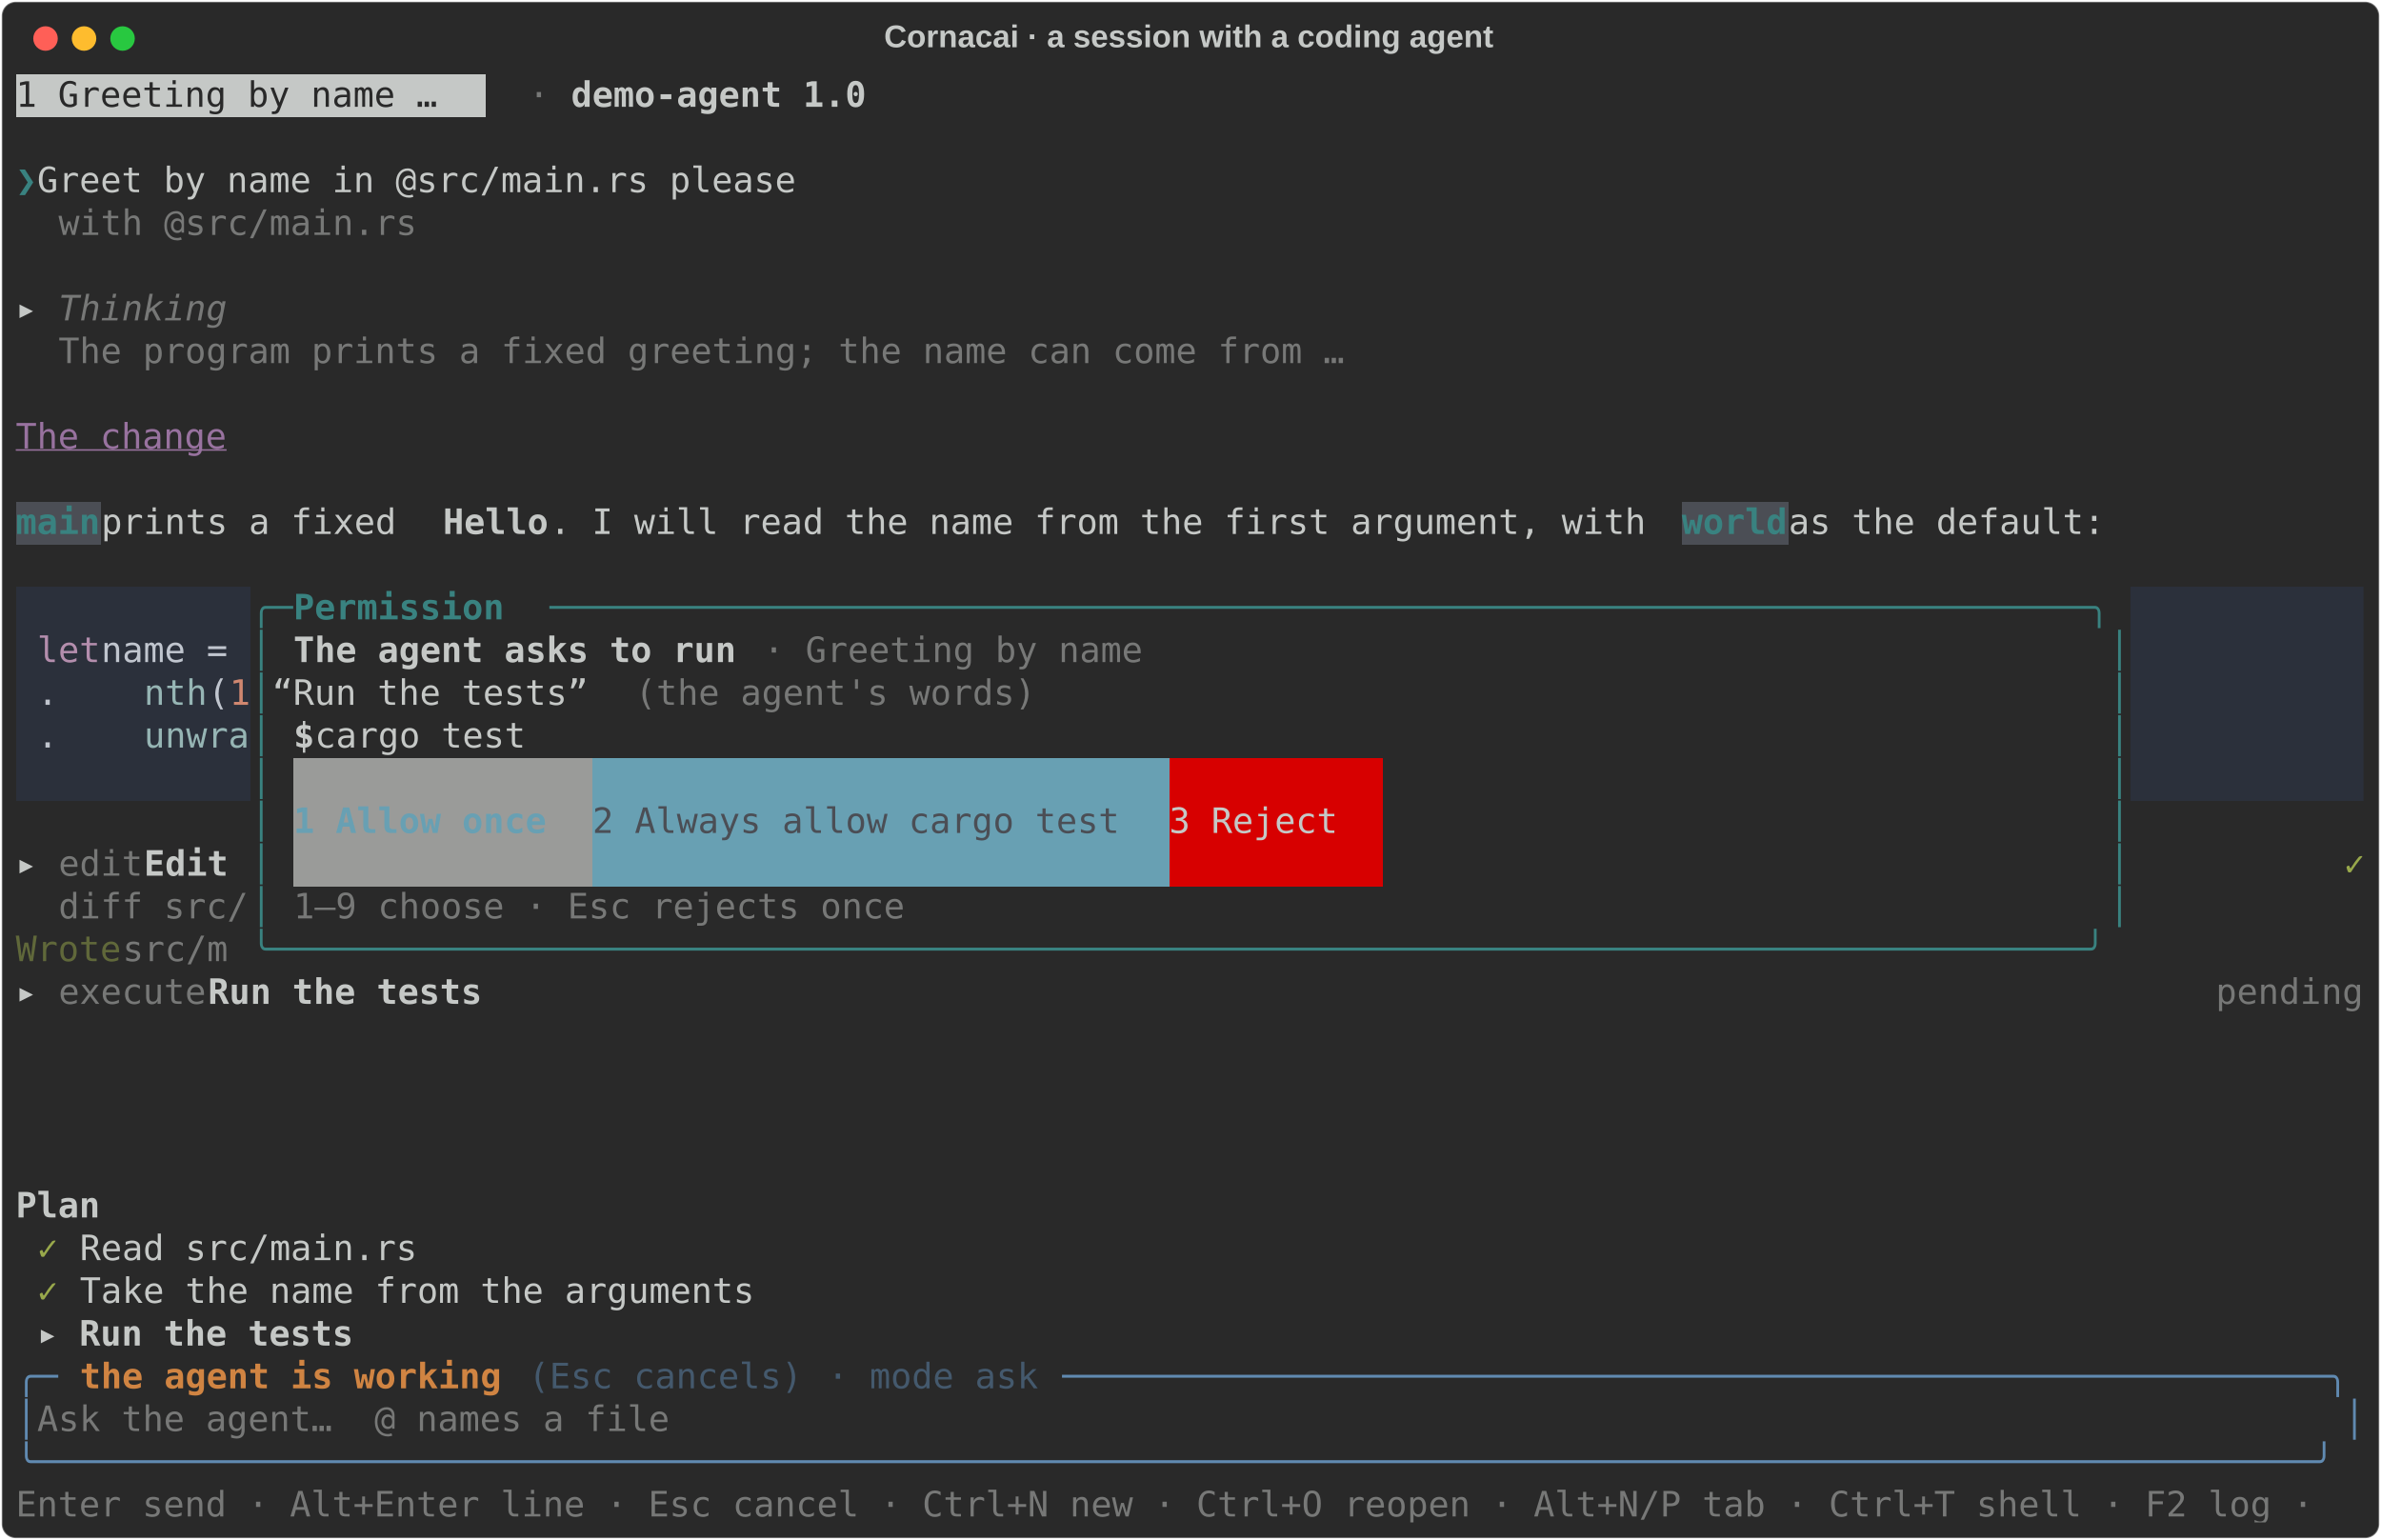
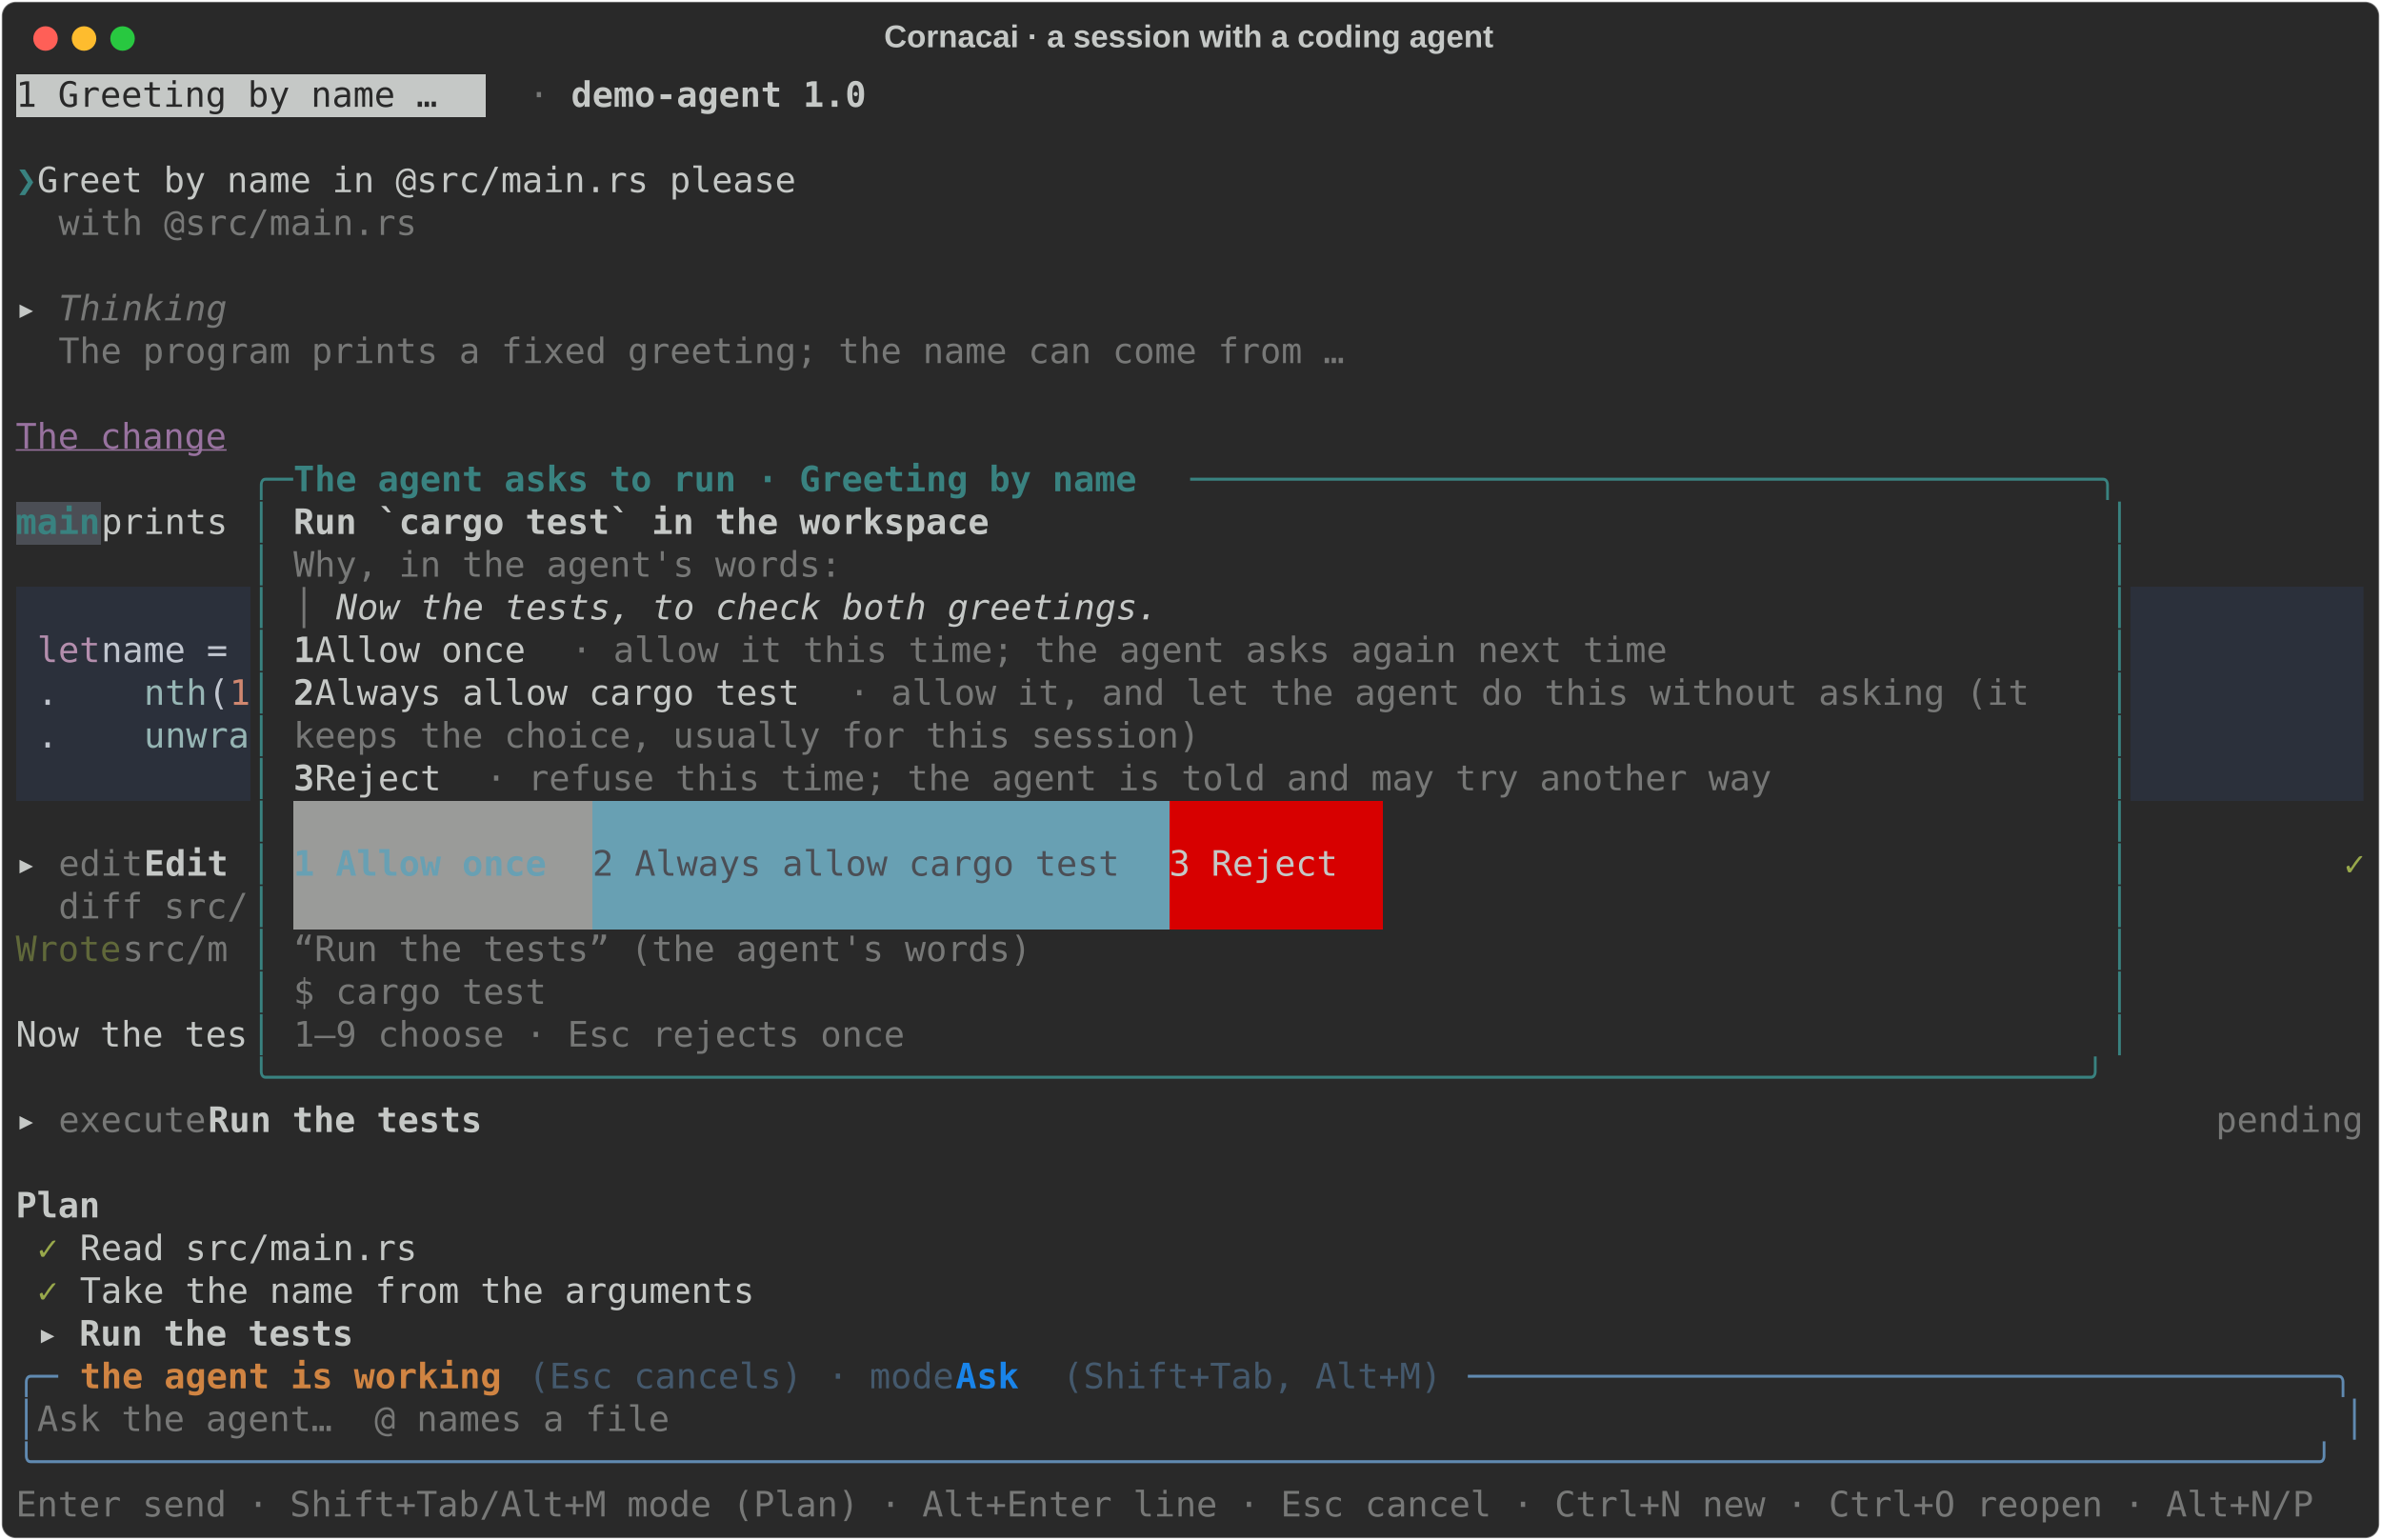
<svg xmlns="http://www.w3.org/2000/svg" class="rich-terminal" viewBox="0 0 1360 879.6">
  <style>

    @font-face {
        font-family: "Fira Code";
        src: local("FiraCode-Regular"),
                url("https://cdnjs.cloudflare.com/ajax/libs/firacode/6.2.0/woff2/FiraCode-Regular.woff2") format("woff2"),
                url("https://cdnjs.cloudflare.com/ajax/libs/firacode/6.2.0/woff/FiraCode-Regular.woff") format("woff");
        font-style: normal;
        font-weight: 400;
    }
    @font-face {
        font-family: "Fira Code";
        src: local("FiraCode-Bold"),
                url("https://cdnjs.cloudflare.com/ajax/libs/firacode/6.2.0/woff2/FiraCode-Bold.woff2") format("woff2"),
                url("https://cdnjs.cloudflare.com/ajax/libs/firacode/6.2.0/woff/FiraCode-Bold.woff") format("woff");
        font-style: bold;
        font-weight: 700;
    }

    .rich-record-matrix {
        font-family: Fira Code, monospace;
        font-size: 20px;
        line-height: 24.4px;
        font-variant-east-asian: full-width;
    }

    .rich-record-title {
        font-size: 18px;
        font-weight: bold;
        font-family: arial;
    }

    .rich-record-r1 { fill: #292929 }
.rich-record-r2 { fill: #c5c8c6 }
.rich-record-r3 { fill: #777877 }
.rich-record-r4 { fill: #c5c8c6;font-weight: bold }
.rich-record-r5 { fill: #398280;font-weight: bold }
.rich-record-r6 { fill: #777877;font-style: italic; }
.rich-record-r7 { fill: #98729f;text-decoration: underline; }
.rich-record-r8 { fill: #398280 }
- .rich-record-r9 { fill: #b48ead }
- .rich-record-r10 { fill: #c0c5ce }
- .rich-record-r11 { fill: #96b5b4 }
- .rich-record-r12 { fill: #d08770 }
- .rich-record-r13 { fill: #68a0b3;font-weight: bold }
- .rich-record-r14 { fill: #4b4e55 }
- .rich-record-r15 { fill: #98a84b }
- .rich-record-r16 { fill: #60683a }
- .rich-record-r17 { fill: #608ab1 }
- .rich-record-r18 { fill: #1984e9;font-weight: bold }
- .rich-record-r19 { fill: #d08442;font-weight: bold }
- .rich-record-r20 { fill: #44596d }
+ .rich-record-r9 { fill: #c5c8c6;font-style: italic; }
+ .rich-record-r10 { fill: #b48ead }
+ .rich-record-r11 { fill: #c0c5ce }
+ .rich-record-r12 { fill: #96b5b4 }
+ .rich-record-r13 { fill: #d08770 }
+ .rich-record-r14 { fill: #68a0b3;font-weight: bold }
+ .rich-record-r15 { fill: #4b4e55 }
+ .rich-record-r16 { fill: #98a84b }
+ .rich-record-r17 { fill: #60683a }
+ .rich-record-r18 { fill: #608ab1 }
+ .rich-record-r19 { fill: #1984e9;font-weight: bold }
+ .rich-record-r20 { fill: #d08442;font-weight: bold }
+ .rich-record-r21 { fill: #44596d }
    </style>
  <defs>
    <clipPath id="rich-record-clip-terminal">
      <rect x="0" y="0" width="1341.0" height="828.6" />
    </clipPath>
    <clipPath id="rich-record-line-0">
      <rect x="0" y="1.5" width="1342" height="24.65" />
    </clipPath>
    <clipPath id="rich-record-line-1">
      <rect x="0" y="25.9" width="1342" height="24.65" />
    </clipPath>
    <clipPath id="rich-record-line-2">
      <rect x="0" y="50.3" width="1342" height="24.65" />
    </clipPath>
    <clipPath id="rich-record-line-3">
      <rect x="0" y="74.7" width="1342" height="24.65" />
    </clipPath>
    <clipPath id="rich-record-line-4">
      <rect x="0" y="99.1" width="1342" height="24.65" />
    </clipPath>
    <clipPath id="rich-record-line-5">
      <rect x="0" y="123.5" width="1342" height="24.65" />
    </clipPath>
    <clipPath id="rich-record-line-6">
      <rect x="0" y="147.9" width="1342" height="24.65" />
    </clipPath>
    <clipPath id="rich-record-line-7">
      <rect x="0" y="172.3" width="1342" height="24.65" />
    </clipPath>
    <clipPath id="rich-record-line-8">
      <rect x="0" y="196.7" width="1342" height="24.65" />
    </clipPath>
    <clipPath id="rich-record-line-9">
      <rect x="0" y="221.1" width="1342" height="24.65" />
    </clipPath>
    <clipPath id="rich-record-line-10">
      <rect x="0" y="245.5" width="1342" height="24.65" />
    </clipPath>
    <clipPath id="rich-record-line-11">
      <rect x="0" y="269.9" width="1342" height="24.65" />
    </clipPath>
    <clipPath id="rich-record-line-12">
      <rect x="0" y="294.3" width="1342" height="24.65" />
    </clipPath>
    <clipPath id="rich-record-line-13">
      <rect x="0" y="318.7" width="1342" height="24.65" />
    </clipPath>
    <clipPath id="rich-record-line-14">
      <rect x="0" y="343.1" width="1342" height="24.65" />
    </clipPath>
    <clipPath id="rich-record-line-15">
      <rect x="0" y="367.5" width="1342" height="24.65" />
    </clipPath>
    <clipPath id="rich-record-line-16">
      <rect x="0" y="391.9" width="1342" height="24.65" />
    </clipPath>
    <clipPath id="rich-record-line-17">
      <rect x="0" y="416.3" width="1342" height="24.65" />
    </clipPath>
    <clipPath id="rich-record-line-18">
      <rect x="0" y="440.7" width="1342" height="24.65" />
    </clipPath>
    <clipPath id="rich-record-line-19">
      <rect x="0" y="465.1" width="1342" height="24.65" />
    </clipPath>
    <clipPath id="rich-record-line-20">
      <rect x="0" y="489.5" width="1342" height="24.65" />
    </clipPath>
    <clipPath id="rich-record-line-21">
      <rect x="0" y="513.9" width="1342" height="24.65" />
    </clipPath>
    <clipPath id="rich-record-line-22">
      <rect x="0" y="538.3" width="1342" height="24.65" />
    </clipPath>
    <clipPath id="rich-record-line-23">
      <rect x="0" y="562.7" width="1342" height="24.65" />
    </clipPath>
    <clipPath id="rich-record-line-24">
      <rect x="0" y="587.1" width="1342" height="24.65" />
    </clipPath>
    <clipPath id="rich-record-line-25">
      <rect x="0" y="611.5" width="1342" height="24.65" />
    </clipPath>
    <clipPath id="rich-record-line-26">
      <rect x="0" y="635.9" width="1342" height="24.65" />
    </clipPath>
    <clipPath id="rich-record-line-27">
      <rect x="0" y="660.3" width="1342" height="24.65" />
    </clipPath>
    <clipPath id="rich-record-line-28">
      <rect x="0" y="684.7" width="1342" height="24.65" />
    </clipPath>
    <clipPath id="rich-record-line-29">
      <rect x="0" y="709.1" width="1342" height="24.65" />
    </clipPath>
    <clipPath id="rich-record-line-30">
      <rect x="0" y="733.5" width="1342" height="24.65" />
    </clipPath>
    <clipPath id="rich-record-line-31">
      <rect x="0" y="757.9" width="1342" height="24.65" />
    </clipPath>
    <clipPath id="rich-record-line-32">
      <rect x="0" y="782.3" width="1342" height="24.65" />
    </clipPath>
  </defs>
  <rect fill="#292929" stroke="rgba(255,255,255,0.35)" stroke-width="1" x="1" y="1" width="1358" height="877.6" rx="8" />
  <text class="rich-record-title" fill="#c5c8c6" text-anchor="middle" x="679" y="27">Cornacai · a session with a coding agent</text>
  <g transform="translate(26,22)">
    <circle cx="0" cy="0" r="7" fill="#ff5f57" />
    <circle cx="22" cy="0" r="7" fill="#febc2e" />
    <circle cx="44" cy="0" r="7" fill="#28c840" />
  </g>
  <g transform="translate(9, 41)" clip-path="url(#rich-record-clip-terminal)">
    <rect fill="#c5c8c6" x="0" y="1.5" width="268.4" height="24.65" shape-rendering="crispEdges" />
    <rect fill="#4b4e55" x="0" y="245.5" width="48.8" height="24.65" shape-rendering="crispEdges" />
-     <rect fill="#4b4e55" x="951.6" y="245.5" width="61" height="24.65" shape-rendering="crispEdges" />
    <rect fill="#2b303b" x="0" y="294.3" width="134.2" height="24.65" shape-rendering="crispEdges" />
    <rect fill="#2b303b" x="1207.8" y="294.3" width="134.2" height="24.65" shape-rendering="crispEdges" />
    <rect fill="#2b303b" x="0" y="318.7" width="12.2" height="24.65" shape-rendering="crispEdges" />
    <rect fill="#2b303b" x="12.2" y="318.7" width="36.6" height="24.65" shape-rendering="crispEdges" />
    <rect fill="#2b303b" x="48.8" y="318.7" width="85.4" height="24.65" shape-rendering="crispEdges" />
    <rect fill="#2b303b" x="1207.8" y="318.7" width="134.2" height="24.65" shape-rendering="crispEdges" />
    <rect fill="#2b303b" x="0" y="343.1" width="12.2" height="24.65" shape-rendering="crispEdges" />
    <rect fill="#2b303b" x="12.2" y="343.1" width="61" height="24.65" shape-rendering="crispEdges" />
    <rect fill="#2b303b" x="73.2" y="343.1" width="36.6" height="24.65" shape-rendering="crispEdges" />
    <rect fill="#2b303b" x="109.8" y="343.1" width="12.2" height="24.65" shape-rendering="crispEdges" />
    <rect fill="#2b303b" x="122" y="343.1" width="12.2" height="24.65" shape-rendering="crispEdges" />
    <rect fill="#2b303b" x="1207.8" y="343.1" width="134.2" height="24.65" shape-rendering="crispEdges" />
    <rect fill="#2b303b" x="0" y="367.5" width="12.2" height="24.65" shape-rendering="crispEdges" />
    <rect fill="#2b303b" x="12.2" y="367.5" width="61" height="24.65" shape-rendering="crispEdges" />
    <rect fill="#2b303b" x="73.2" y="367.5" width="61" height="24.65" shape-rendering="crispEdges" />
    <rect fill="#2b303b" x="1207.8" y="367.5" width="134.2" height="24.65" shape-rendering="crispEdges" />
    <rect fill="#2b303b" x="0" y="391.9" width="134.2" height="24.65" shape-rendering="crispEdges" />
-     <rect fill="#9a9b99" x="158.6" y="391.9" width="170.8" height="24.65" shape-rendering="crispEdges" />
-     <rect fill="#68a0b3" x="329.4" y="391.9" width="329.4" height="24.65" shape-rendering="crispEdges" />
-     <rect fill="#d70000" x="658.8" y="391.9" width="122" height="24.65" shape-rendering="crispEdges" />
    <rect fill="#2b303b" x="1207.8" y="391.9" width="134.2" height="24.65" shape-rendering="crispEdges" />
    <rect fill="#9a9b99" x="158.6" y="416.3" width="170.8" height="24.65" shape-rendering="crispEdges" />
    <rect fill="#68a0b3" x="329.4" y="416.3" width="329.4" height="24.65" shape-rendering="crispEdges" />
    <rect fill="#d70000" x="658.8" y="416.3" width="122" height="24.65" shape-rendering="crispEdges" />
    <rect fill="#9a9b99" x="158.6" y="440.7" width="170.8" height="24.65" shape-rendering="crispEdges" />
    <rect fill="#68a0b3" x="329.4" y="440.7" width="329.4" height="24.65" shape-rendering="crispEdges" />
    <rect fill="#d70000" x="658.8" y="440.7" width="122" height="24.65" shape-rendering="crispEdges" />
+     <rect fill="#9a9b99" x="158.6" y="465.1" width="170.8" height="24.65" shape-rendering="crispEdges" />
+     <rect fill="#68a0b3" x="329.4" y="465.1" width="329.4" height="24.65" shape-rendering="crispEdges" />
+     <rect fill="#d70000" x="658.8" y="465.1" width="122" height="24.65" shape-rendering="crispEdges" />
    <g class="rich-record-matrix">
      <text class="rich-record-r1" x="0" y="20" textLength="268.4" clip-path="url(#rich-record-line-0)"> 1 Greeting by name … </text>
      <text class="rich-record-r3" x="292.8" y="20" textLength="12.2" clip-path="url(#rich-record-line-0)">·</text>
      <text class="rich-record-r4" x="317.2" y="20" textLength="170.8" clip-path="url(#rich-record-line-0)">demo-agent 1.0</text>
      <text class="rich-record-r2" x="1342" y="20" textLength="12.2" clip-path="url(#rich-record-line-0)">
</text>
      <text class="rich-record-r2" x="1342" y="44.4" textLength="12.2" clip-path="url(#rich-record-line-1)">
</text>
      <text class="rich-record-r5" x="0" y="68.8" textLength="12.2" clip-path="url(#rich-record-line-2)">❯</text>
      <text class="rich-record-r2" x="12.2" y="68.8" textLength="1329.8" clip-path="url(#rich-record-line-2)"> Greet by name in @src/main.rs please                                                                        </text>
      <text class="rich-record-r2" x="1342" y="68.8" textLength="12.2" clip-path="url(#rich-record-line-2)">
</text>
      <text class="rich-record-r3" x="24.4" y="93.2" textLength="207.4" clip-path="url(#rich-record-line-3)">with @src/main.rs</text>
      <text class="rich-record-r2" x="1342" y="93.2" textLength="12.2" clip-path="url(#rich-record-line-3)">
</text>
      <text class="rich-record-r2" x="1342" y="117.6" textLength="12.2" clip-path="url(#rich-record-line-4)">
</text>
      <text class="rich-record-r4" x="0" y="142" textLength="12.2" clip-path="url(#rich-record-line-5)">▸</text>
      <text class="rich-record-r6" x="24.4" y="142" textLength="97.6" clip-path="url(#rich-record-line-5)">Thinking</text>
      <text class="rich-record-r2" x="1342" y="142" textLength="12.2" clip-path="url(#rich-record-line-5)">
</text>
      <text class="rich-record-r3" x="24.4" y="166.4" textLength="744.2" clip-path="url(#rich-record-line-6)">The program prints a fixed greeting; the name can come from …</text>
      <text class="rich-record-r2" x="1342" y="166.4" textLength="12.2" clip-path="url(#rich-record-line-6)">
</text>
      <text class="rich-record-r2" x="1342" y="190.8" textLength="12.2" clip-path="url(#rich-record-line-7)">
</text>
      <text class="rich-record-r7" x="0" y="215.2" textLength="122" clip-path="url(#rich-record-line-8)">The change</text>
      <text class="rich-record-r2" x="1342" y="215.2" textLength="12.2" clip-path="url(#rich-record-line-8)">
</text>
+       <text class="rich-record-r8" x="134.2" y="239.6" textLength="24.4" clip-path="url(#rich-record-line-9)">╭─</text>
+       <text class="rich-record-r5" x="158.6" y="239.6" textLength="512.4" clip-path="url(#rich-record-line-9)"> The agent asks to run · Greeting by name </text>
+       <text class="rich-record-r8" x="671" y="239.6" textLength="536.8" clip-path="url(#rich-record-line-9)">───────────────────────────────────────────╮</text>
      <text class="rich-record-r2" x="1342" y="239.6" textLength="12.2" clip-path="url(#rich-record-line-9)">
</text>
      <text class="rich-record-r5" x="0" y="264" textLength="48.8" clip-path="url(#rich-record-line-10)">main</text>
-       <text class="rich-record-r2" x="48.8" y="264" textLength="195.2" clip-path="url(#rich-record-line-10)"> prints a fixed </text>
-       <text class="rich-record-r4" x="244" y="264" textLength="61" clip-path="url(#rich-record-line-10)">Hello</text>
-       <text class="rich-record-r2" x="305" y="264" textLength="646.6" clip-path="url(#rich-record-line-10)">. I will read the name from the first argument, with </text>
-       <text class="rich-record-r5" x="951.6" y="264" textLength="61" clip-path="url(#rich-record-line-10)">world</text>
-       <text class="rich-record-r2" x="1012.6" y="264" textLength="329.4" clip-path="url(#rich-record-line-10)"> as the default:           </text>
+       <text class="rich-record-r2" x="48.8" y="264" textLength="85.4" clip-path="url(#rich-record-line-10)"> prints</text>
+       <text class="rich-record-r8" x="134.2" y="264" textLength="12.2" clip-path="url(#rich-record-line-10)">│</text>
+       <text class="rich-record-r4" x="158.6" y="264" textLength="402.6" clip-path="url(#rich-record-line-10)">Run `cargo test` in the workspace</text>
+       <text class="rich-record-r8" x="1195.6" y="264" textLength="12.2" clip-path="url(#rich-record-line-10)">│</text>
      <text class="rich-record-r2" x="1342" y="264" textLength="12.2" clip-path="url(#rich-record-line-10)">
</text>
+       <text class="rich-record-r8" x="134.2" y="288.4" textLength="12.2" clip-path="url(#rich-record-line-11)">│</text>
+       <text class="rich-record-r3" x="158.6" y="288.4" textLength="317.2" clip-path="url(#rich-record-line-11)">Why, in the agent's words:</text>
+       <text class="rich-record-r8" x="1195.6" y="288.4" textLength="12.2" clip-path="url(#rich-record-line-11)">│</text>
      <text class="rich-record-r2" x="1342" y="288.4" textLength="12.2" clip-path="url(#rich-record-line-11)">
</text>
-       <text class="rich-record-r8" x="134.2" y="312.8" textLength="24.4" clip-path="url(#rich-record-line-12)">╭─</text>
-       <text class="rich-record-r5" x="158.6" y="312.8" textLength="146.4" clip-path="url(#rich-record-line-12)"> Permission </text>
-       <text class="rich-record-r8" x="305" y="312.8" textLength="902.8" clip-path="url(#rich-record-line-12)">─────────────────────────────────────────────────────────────────────────╮</text>
+       <text class="rich-record-r8" x="134.2" y="312.8" textLength="12.2" clip-path="url(#rich-record-line-12)">│</text>
+       <text class="rich-record-r3" x="158.6" y="312.8" textLength="12.2" clip-path="url(#rich-record-line-12)">│</text>
+       <text class="rich-record-r9" x="183" y="312.8" textLength="475.8" clip-path="url(#rich-record-line-12)">Now the tests, to check both greetings.</text>
+       <text class="rich-record-r8" x="1195.6" y="312.8" textLength="12.2" clip-path="url(#rich-record-line-12)">│</text>
      <text class="rich-record-r2" x="1342" y="312.8" textLength="12.2" clip-path="url(#rich-record-line-12)">
</text>
-       <text class="rich-record-r9" x="12.2" y="337.2" textLength="36.6" clip-path="url(#rich-record-line-13)">let</text>
-       <text class="rich-record-r10" x="48.8" y="337.2" textLength="85.4" clip-path="url(#rich-record-line-13)"> name =</text>
+       <text class="rich-record-r10" x="12.2" y="337.2" textLength="36.6" clip-path="url(#rich-record-line-13)">let</text>
+       <text class="rich-record-r11" x="48.8" y="337.2" textLength="85.4" clip-path="url(#rich-record-line-13)"> name =</text>
      <text class="rich-record-r8" x="134.2" y="337.2" textLength="12.2" clip-path="url(#rich-record-line-13)">│</text>
-       <text class="rich-record-r4" x="158.6" y="337.2" textLength="256.2" clip-path="url(#rich-record-line-13)">The agent asks to run</text>
-       <text class="rich-record-r3" x="427" y="337.2" textLength="219.6" clip-path="url(#rich-record-line-13)">· Greeting by name</text>
+       <text class="rich-record-r4" x="158.6" y="337.2" textLength="12.2" clip-path="url(#rich-record-line-13)">1</text>
+       <text class="rich-record-r2" x="170.8" y="337.2" textLength="146.4" clip-path="url(#rich-record-line-13)"> Allow once </text>
+       <text class="rich-record-r3" x="317.2" y="337.2" textLength="634.4" clip-path="url(#rich-record-line-13)">· allow it this time; the agent asks again next time</text>
      <text class="rich-record-r8" x="1195.6" y="337.2" textLength="12.2" clip-path="url(#rich-record-line-13)">│</text>
      <text class="rich-record-r2" x="1342" y="337.2" textLength="12.2" clip-path="url(#rich-record-line-13)">
</text>
-       <text class="rich-record-r10" x="12.2" y="361.6" textLength="61" clip-path="url(#rich-record-line-14)">    .</text>
-       <text class="rich-record-r11" x="73.2" y="361.6" textLength="36.6" clip-path="url(#rich-record-line-14)">nth</text>
-       <text class="rich-record-r10" x="109.8" y="361.6" textLength="12.2" clip-path="url(#rich-record-line-14)">(</text>
-       <text class="rich-record-r12" x="122" y="361.6" textLength="12.2" clip-path="url(#rich-record-line-14)">1</text>
+       <text class="rich-record-r11" x="12.2" y="361.6" textLength="61" clip-path="url(#rich-record-line-14)">    .</text>
+       <text class="rich-record-r12" x="73.2" y="361.6" textLength="36.6" clip-path="url(#rich-record-line-14)">nth</text>
+       <text class="rich-record-r11" x="109.8" y="361.6" textLength="12.2" clip-path="url(#rich-record-line-14)">(</text>
+       <text class="rich-record-r13" x="122" y="361.6" textLength="12.2" clip-path="url(#rich-record-line-14)">1</text>
      <text class="rich-record-r8" x="134.2" y="361.6" textLength="12.2" clip-path="url(#rich-record-line-14)">│</text>
-       <text class="rich-record-r2" x="146.4" y="361.6" textLength="207.4" clip-path="url(#rich-record-line-14)"> “Run the tests” </text>
-       <text class="rich-record-r3" x="353.8" y="361.6" textLength="231.8" clip-path="url(#rich-record-line-14)">(the agent's words)</text>
+       <text class="rich-record-r4" x="158.6" y="361.6" textLength="12.2" clip-path="url(#rich-record-line-14)">2</text>
+       <text class="rich-record-r2" x="170.8" y="361.6" textLength="305" clip-path="url(#rich-record-line-14)"> Always allow cargo test </text>
+       <text class="rich-record-r3" x="475.8" y="361.6" textLength="695.4" clip-path="url(#rich-record-line-14)">· allow it, and let the agent do this without asking (it </text>
      <text class="rich-record-r8" x="1195.6" y="361.6" textLength="12.2" clip-path="url(#rich-record-line-14)">│</text>
      <text class="rich-record-r2" x="1342" y="361.6" textLength="12.2" clip-path="url(#rich-record-line-14)">
</text>
-       <text class="rich-record-r10" x="12.2" y="386" textLength="61" clip-path="url(#rich-record-line-15)">    .</text>
-       <text class="rich-record-r11" x="73.2" y="386" textLength="61" clip-path="url(#rich-record-line-15)">unwra</text>
+       <text class="rich-record-r11" x="12.2" y="386" textLength="61" clip-path="url(#rich-record-line-15)">    .</text>
+       <text class="rich-record-r12" x="73.2" y="386" textLength="61" clip-path="url(#rich-record-line-15)">unwra</text>
      <text class="rich-record-r8" x="134.2" y="386" textLength="12.2" clip-path="url(#rich-record-line-15)">│</text>
-       <text class="rich-record-r4" x="158.6" y="386" textLength="12.2" clip-path="url(#rich-record-line-15)">$</text>
-       <text class="rich-record-r2" x="170.8" y="386" textLength="1024.8" clip-path="url(#rich-record-line-15)"> cargo test                                                                         </text>
+       <text class="rich-record-r3" x="158.6" y="386" textLength="524.6" clip-path="url(#rich-record-line-15)">keeps the choice, usually for this session)</text>
      <text class="rich-record-r8" x="1195.6" y="386" textLength="12.2" clip-path="url(#rich-record-line-15)">│</text>
      <text class="rich-record-r2" x="1342" y="386" textLength="12.2" clip-path="url(#rich-record-line-15)">
</text>
      <text class="rich-record-r8" x="134.2" y="410.4" textLength="12.2" clip-path="url(#rich-record-line-16)">│</text>
+       <text class="rich-record-r4" x="158.6" y="410.4" textLength="12.2" clip-path="url(#rich-record-line-16)">3</text>
+       <text class="rich-record-r2" x="170.8" y="410.4" textLength="97.6" clip-path="url(#rich-record-line-16)"> Reject </text>
+       <text class="rich-record-r3" x="268.4" y="410.4" textLength="744.2" clip-path="url(#rich-record-line-16)">· refuse this time; the agent is told and may try another way</text>
      <text class="rich-record-r8" x="1195.6" y="410.4" textLength="12.2" clip-path="url(#rich-record-line-16)">│</text>
      <text class="rich-record-r2" x="1342" y="410.4" textLength="12.2" clip-path="url(#rich-record-line-16)">
</text>
      <text class="rich-record-r8" x="134.2" y="434.8" textLength="12.2" clip-path="url(#rich-record-line-17)">│</text>
-       <text class="rich-record-r13" x="158.6" y="434.8" textLength="170.8" clip-path="url(#rich-record-line-17)"> 1 Allow once </text>
-       <text class="rich-record-r14" x="329.4" y="434.8" textLength="329.4" clip-path="url(#rich-record-line-17)"> 2 Always allow cargo test </text>
-       <text class="rich-record-r2" x="658.8" y="434.8" textLength="122" clip-path="url(#rich-record-line-17)"> 3 Reject </text>
      <text class="rich-record-r8" x="1195.6" y="434.8" textLength="12.2" clip-path="url(#rich-record-line-17)">│</text>
      <text class="rich-record-r2" x="1342" y="434.8" textLength="12.2" clip-path="url(#rich-record-line-17)">
</text>
      <text class="rich-record-r4" x="0" y="459.2" textLength="12.2" clip-path="url(#rich-record-line-18)">▸</text>
      <text class="rich-record-r3" x="24.4" y="459.2" textLength="48.8" clip-path="url(#rich-record-line-18)">edit</text>
      <text class="rich-record-r4" x="73.2" y="459.2" textLength="61" clip-path="url(#rich-record-line-18)"> Edit</text>
      <text class="rich-record-r8" x="134.2" y="459.2" textLength="12.2" clip-path="url(#rich-record-line-18)">│</text>
+       <text class="rich-record-r14" x="158.6" y="459.2" textLength="170.8" clip-path="url(#rich-record-line-18)"> 1 Allow once </text>
+       <text class="rich-record-r15" x="329.4" y="459.2" textLength="329.4" clip-path="url(#rich-record-line-18)"> 2 Always allow cargo test </text>
+       <text class="rich-record-r2" x="658.8" y="459.2" textLength="122" clip-path="url(#rich-record-line-18)"> 3 Reject </text>
      <text class="rich-record-r8" x="1195.6" y="459.2" textLength="12.2" clip-path="url(#rich-record-line-18)">│</text>
-       <text class="rich-record-r15" x="1329.8" y="459.2" textLength="12.2" clip-path="url(#rich-record-line-18)">✓</text>
+       <text class="rich-record-r16" x="1329.8" y="459.2" textLength="12.2" clip-path="url(#rich-record-line-18)">✓</text>
      <text class="rich-record-r2" x="1342" y="459.2" textLength="12.2" clip-path="url(#rich-record-line-18)">
</text>
      <text class="rich-record-r3" x="24.4" y="483.6" textLength="109.8" clip-path="url(#rich-record-line-19)">diff src/</text>
      <text class="rich-record-r8" x="134.2" y="483.6" textLength="12.2" clip-path="url(#rich-record-line-19)">│</text>
-       <text class="rich-record-r3" x="158.6" y="483.6" textLength="353.8" clip-path="url(#rich-record-line-19)">1–9 choose · Esc rejects once</text>
      <text class="rich-record-r8" x="1195.6" y="483.6" textLength="12.2" clip-path="url(#rich-record-line-19)">│</text>
      <text class="rich-record-r2" x="1342" y="483.6" textLength="12.2" clip-path="url(#rich-record-line-19)">
</text>
-       <text class="rich-record-r16" x="0" y="508" textLength="61" clip-path="url(#rich-record-line-20)">Wrote</text>
+       <text class="rich-record-r17" x="0" y="508" textLength="61" clip-path="url(#rich-record-line-20)">Wrote</text>
      <text class="rich-record-r3" x="61" y="508" textLength="73.2" clip-path="url(#rich-record-line-20)"> src/m</text>
-       <text class="rich-record-r8" x="134.2" y="508" textLength="1073.6" clip-path="url(#rich-record-line-20)">╰──────────────────────────────────────────────────────────────────────────────────────╯</text>
+       <text class="rich-record-r8" x="134.2" y="508" textLength="12.2" clip-path="url(#rich-record-line-20)">│</text>
+       <text class="rich-record-r3" x="158.6" y="508" textLength="1024.8" clip-path="url(#rich-record-line-20)">“Run the tests” (the agent's words)                                                 </text>
+       <text class="rich-record-r8" x="1195.6" y="508" textLength="12.2" clip-path="url(#rich-record-line-20)">│</text>
      <text class="rich-record-r2" x="1342" y="508" textLength="12.2" clip-path="url(#rich-record-line-20)">
</text>
-       <text class="rich-record-r4" x="0" y="532.4" textLength="12.2" clip-path="url(#rich-record-line-21)">▸</text>
-       <text class="rich-record-r3" x="24.4" y="532.4" textLength="85.4" clip-path="url(#rich-record-line-21)">execute</text>
-       <text class="rich-record-r4" x="109.8" y="532.4" textLength="170.8" clip-path="url(#rich-record-line-21)"> Run the tests</text>
-       <text class="rich-record-r3" x="1256.6" y="532.4" textLength="85.4" clip-path="url(#rich-record-line-21)">pending</text>
+       <text class="rich-record-r8" x="134.2" y="532.4" textLength="12.2" clip-path="url(#rich-record-line-21)">│</text>
+       <text class="rich-record-r3" x="158.6" y="532.4" textLength="1024.8" clip-path="url(#rich-record-line-21)">$ cargo test                                                                        </text>
+       <text class="rich-record-r8" x="1195.6" y="532.4" textLength="12.2" clip-path="url(#rich-record-line-21)">│</text>
      <text class="rich-record-r2" x="1342" y="532.4" textLength="12.2" clip-path="url(#rich-record-line-21)">
</text>
+       <text class="rich-record-r2" x="0" y="556.8" textLength="134.2" clip-path="url(#rich-record-line-22)">Now the tes</text>
+       <text class="rich-record-r8" x="134.2" y="556.8" textLength="12.2" clip-path="url(#rich-record-line-22)">│</text>
+       <text class="rich-record-r3" x="158.6" y="556.8" textLength="353.8" clip-path="url(#rich-record-line-22)">1–9 choose · Esc rejects once</text>
+       <text class="rich-record-r8" x="1195.6" y="556.8" textLength="12.2" clip-path="url(#rich-record-line-22)">│</text>
      <text class="rich-record-r2" x="1342" y="556.8" textLength="12.2" clip-path="url(#rich-record-line-22)">
</text>
+       <text class="rich-record-r8" x="134.2" y="581.2" textLength="1073.6" clip-path="url(#rich-record-line-23)">╰──────────────────────────────────────────────────────────────────────────────────────╯</text>
      <text class="rich-record-r2" x="1342" y="581.2" textLength="12.2" clip-path="url(#rich-record-line-23)">
</text>
+       <text class="rich-record-r4" x="0" y="605.6" textLength="12.2" clip-path="url(#rich-record-line-24)">▸</text>
+       <text class="rich-record-r3" x="24.4" y="605.6" textLength="85.4" clip-path="url(#rich-record-line-24)">execute</text>
+       <text class="rich-record-r4" x="109.8" y="605.6" textLength="170.8" clip-path="url(#rich-record-line-24)"> Run the tests</text>
+       <text class="rich-record-r3" x="1256.6" y="605.6" textLength="85.4" clip-path="url(#rich-record-line-24)">pending</text>
      <text class="rich-record-r2" x="1342" y="605.6" textLength="12.2" clip-path="url(#rich-record-line-24)">
</text>
      <text class="rich-record-r2" x="1342" y="630" textLength="12.2" clip-path="url(#rich-record-line-25)">
</text>
      <text class="rich-record-r4" x="0" y="654.4" textLength="48.8" clip-path="url(#rich-record-line-26)">Plan</text>
      <text class="rich-record-r2" x="1342" y="654.4" textLength="12.2" clip-path="url(#rich-record-line-26)">
</text>
-       <text class="rich-record-r15" x="12.2" y="678.8" textLength="24.4" clip-path="url(#rich-record-line-27)">✓ </text>
+       <text class="rich-record-r16" x="12.2" y="678.8" textLength="24.4" clip-path="url(#rich-record-line-27)">✓ </text>
      <text class="rich-record-r2" x="36.6" y="678.8" textLength="1305.4" clip-path="url(#rich-record-line-27)">Read src/main.rs                                                                                           </text>
      <text class="rich-record-r2" x="1342" y="678.8" textLength="12.2" clip-path="url(#rich-record-line-27)">
</text>
-       <text class="rich-record-r15" x="12.2" y="703.2" textLength="24.4" clip-path="url(#rich-record-line-28)">✓ </text>
+       <text class="rich-record-r16" x="12.2" y="703.2" textLength="24.4" clip-path="url(#rich-record-line-28)">✓ </text>
      <text class="rich-record-r2" x="36.6" y="703.2" textLength="1305.4" clip-path="url(#rich-record-line-28)">Take the name from the arguments                                                                           </text>
      <text class="rich-record-r2" x="1342" y="703.2" textLength="12.2" clip-path="url(#rich-record-line-28)">
</text>
      <text class="rich-record-r4" x="12.2" y="727.6" textLength="183" clip-path="url(#rich-record-line-29)">▸ Run the tests</text>
      <text class="rich-record-r2" x="1342" y="727.6" textLength="12.2" clip-path="url(#rich-record-line-29)">
</text>
-       <text class="rich-record-r17" x="0" y="752" textLength="24.4" clip-path="url(#rich-record-line-30)">╭─</text>
-       <text class="rich-record-r19" x="36.6" y="752" textLength="244" clip-path="url(#rich-record-line-30)">the agent is working</text>
-       <text class="rich-record-r20" x="292.8" y="752" textLength="158.6" clip-path="url(#rich-record-line-30)">(Esc cancels)</text>
-       <text class="rich-record-r20" x="463.6" y="752" textLength="122" clip-path="url(#rich-record-line-30)">· mode ask</text>
-       <text class="rich-record-r17" x="597.8" y="752" textLength="744.2" clip-path="url(#rich-record-line-30)">────────────────────────────────────────────────────────────╮</text>
+       <text class="rich-record-r18" x="0" y="752" textLength="24.4" clip-path="url(#rich-record-line-30)">╭─</text>
+       <text class="rich-record-r20" x="36.6" y="752" textLength="244" clip-path="url(#rich-record-line-30)">the agent is working</text>
+       <text class="rich-record-r21" x="292.8" y="752" textLength="158.6" clip-path="url(#rich-record-line-30)">(Esc cancels)</text>
+       <text class="rich-record-r21" x="463.6" y="752" textLength="73.2" clip-path="url(#rich-record-line-30)">· mode</text>
+       <text class="rich-record-r19" x="536.8" y="752" textLength="61" clip-path="url(#rich-record-line-30)"> Ask </text>
+       <text class="rich-record-r21" x="597.8" y="752" textLength="219.6" clip-path="url(#rich-record-line-30)">(Shift+Tab, Alt+M)</text>
+       <text class="rich-record-r18" x="829.6" y="752" textLength="512.4" clip-path="url(#rich-record-line-30)">─────────────────────────────────────────╮</text>
      <text class="rich-record-r2" x="1342" y="752" textLength="12.2" clip-path="url(#rich-record-line-30)">
</text>
-       <text class="rich-record-r17" x="0" y="776.4" textLength="12.2" clip-path="url(#rich-record-line-31)">│</text>
+       <text class="rich-record-r18" x="0" y="776.4" textLength="12.2" clip-path="url(#rich-record-line-31)">│</text>
      <text class="rich-record-r3" x="12.2" y="776.4" textLength="366" clip-path="url(#rich-record-line-31)">Ask the agent…  @ names a file</text>
-       <text class="rich-record-r17" x="1329.8" y="776.4" textLength="12.2" clip-path="url(#rich-record-line-31)">│</text>
+       <text class="rich-record-r18" x="1329.8" y="776.4" textLength="12.2" clip-path="url(#rich-record-line-31)">│</text>
      <text class="rich-record-r2" x="1342" y="776.4" textLength="12.2" clip-path="url(#rich-record-line-31)">
</text>
-       <text class="rich-record-r17" x="0" y="800.8" textLength="1342" clip-path="url(#rich-record-line-32)">╰────────────────────────────────────────────────────────────────────────────────────────────────────────────╯</text>
+       <text class="rich-record-r18" x="0" y="800.8" textLength="1342" clip-path="url(#rich-record-line-32)">╰────────────────────────────────────────────────────────────────────────────────────────────────────────────╯</text>
      <text class="rich-record-r2" x="1342" y="800.8" textLength="12.2" clip-path="url(#rich-record-line-32)">
</text>
-       <text class="rich-record-r3" x="0" y="825.2" textLength="1342" clip-path="url(#rich-record-line-33)">Enter send · Alt+Enter line · Esc cancel · Ctrl+N new · Ctrl+O reopen · Alt+N/P tab · Ctrl+T shell · F2 log · </text>
+       <text class="rich-record-r3" x="0" y="825.2" textLength="1342" clip-path="url(#rich-record-line-33)">Enter send · Shift+Tab/Alt+M mode (Plan) · Alt+Enter line · Esc cancel · Ctrl+N new · Ctrl+O reopen · Alt+N/P </text>
    </g>
  </g>
</svg>
